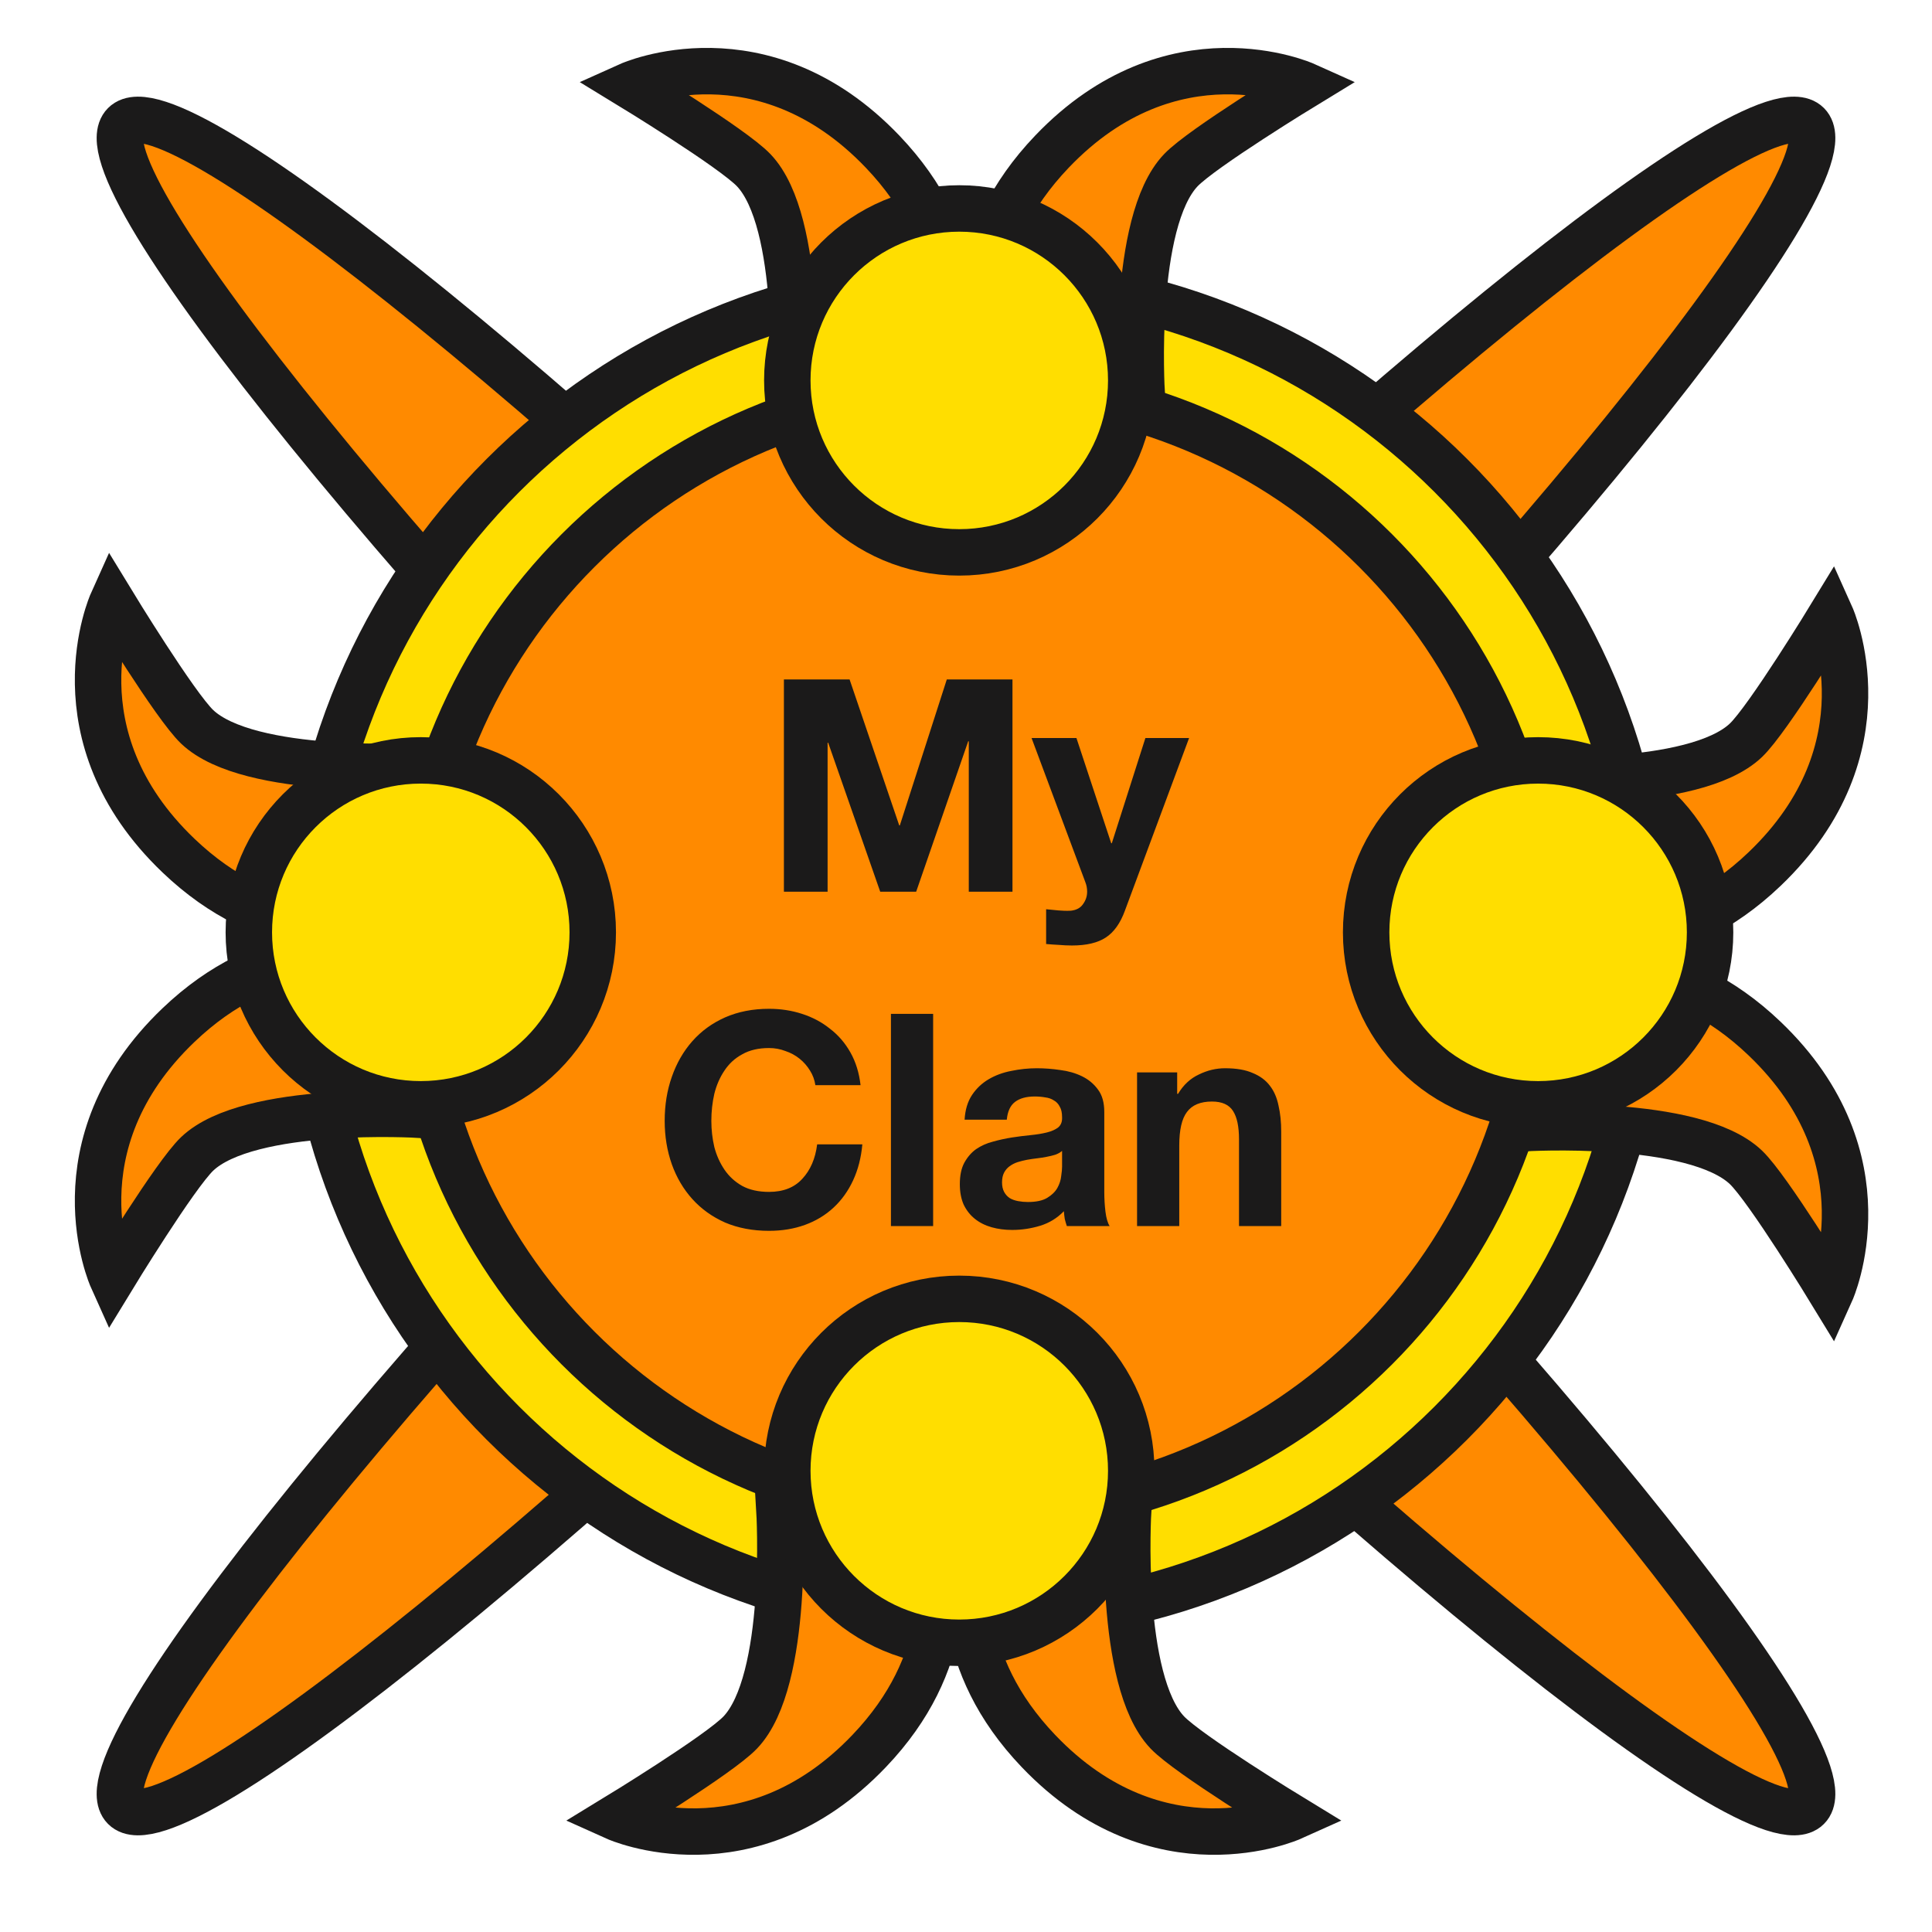
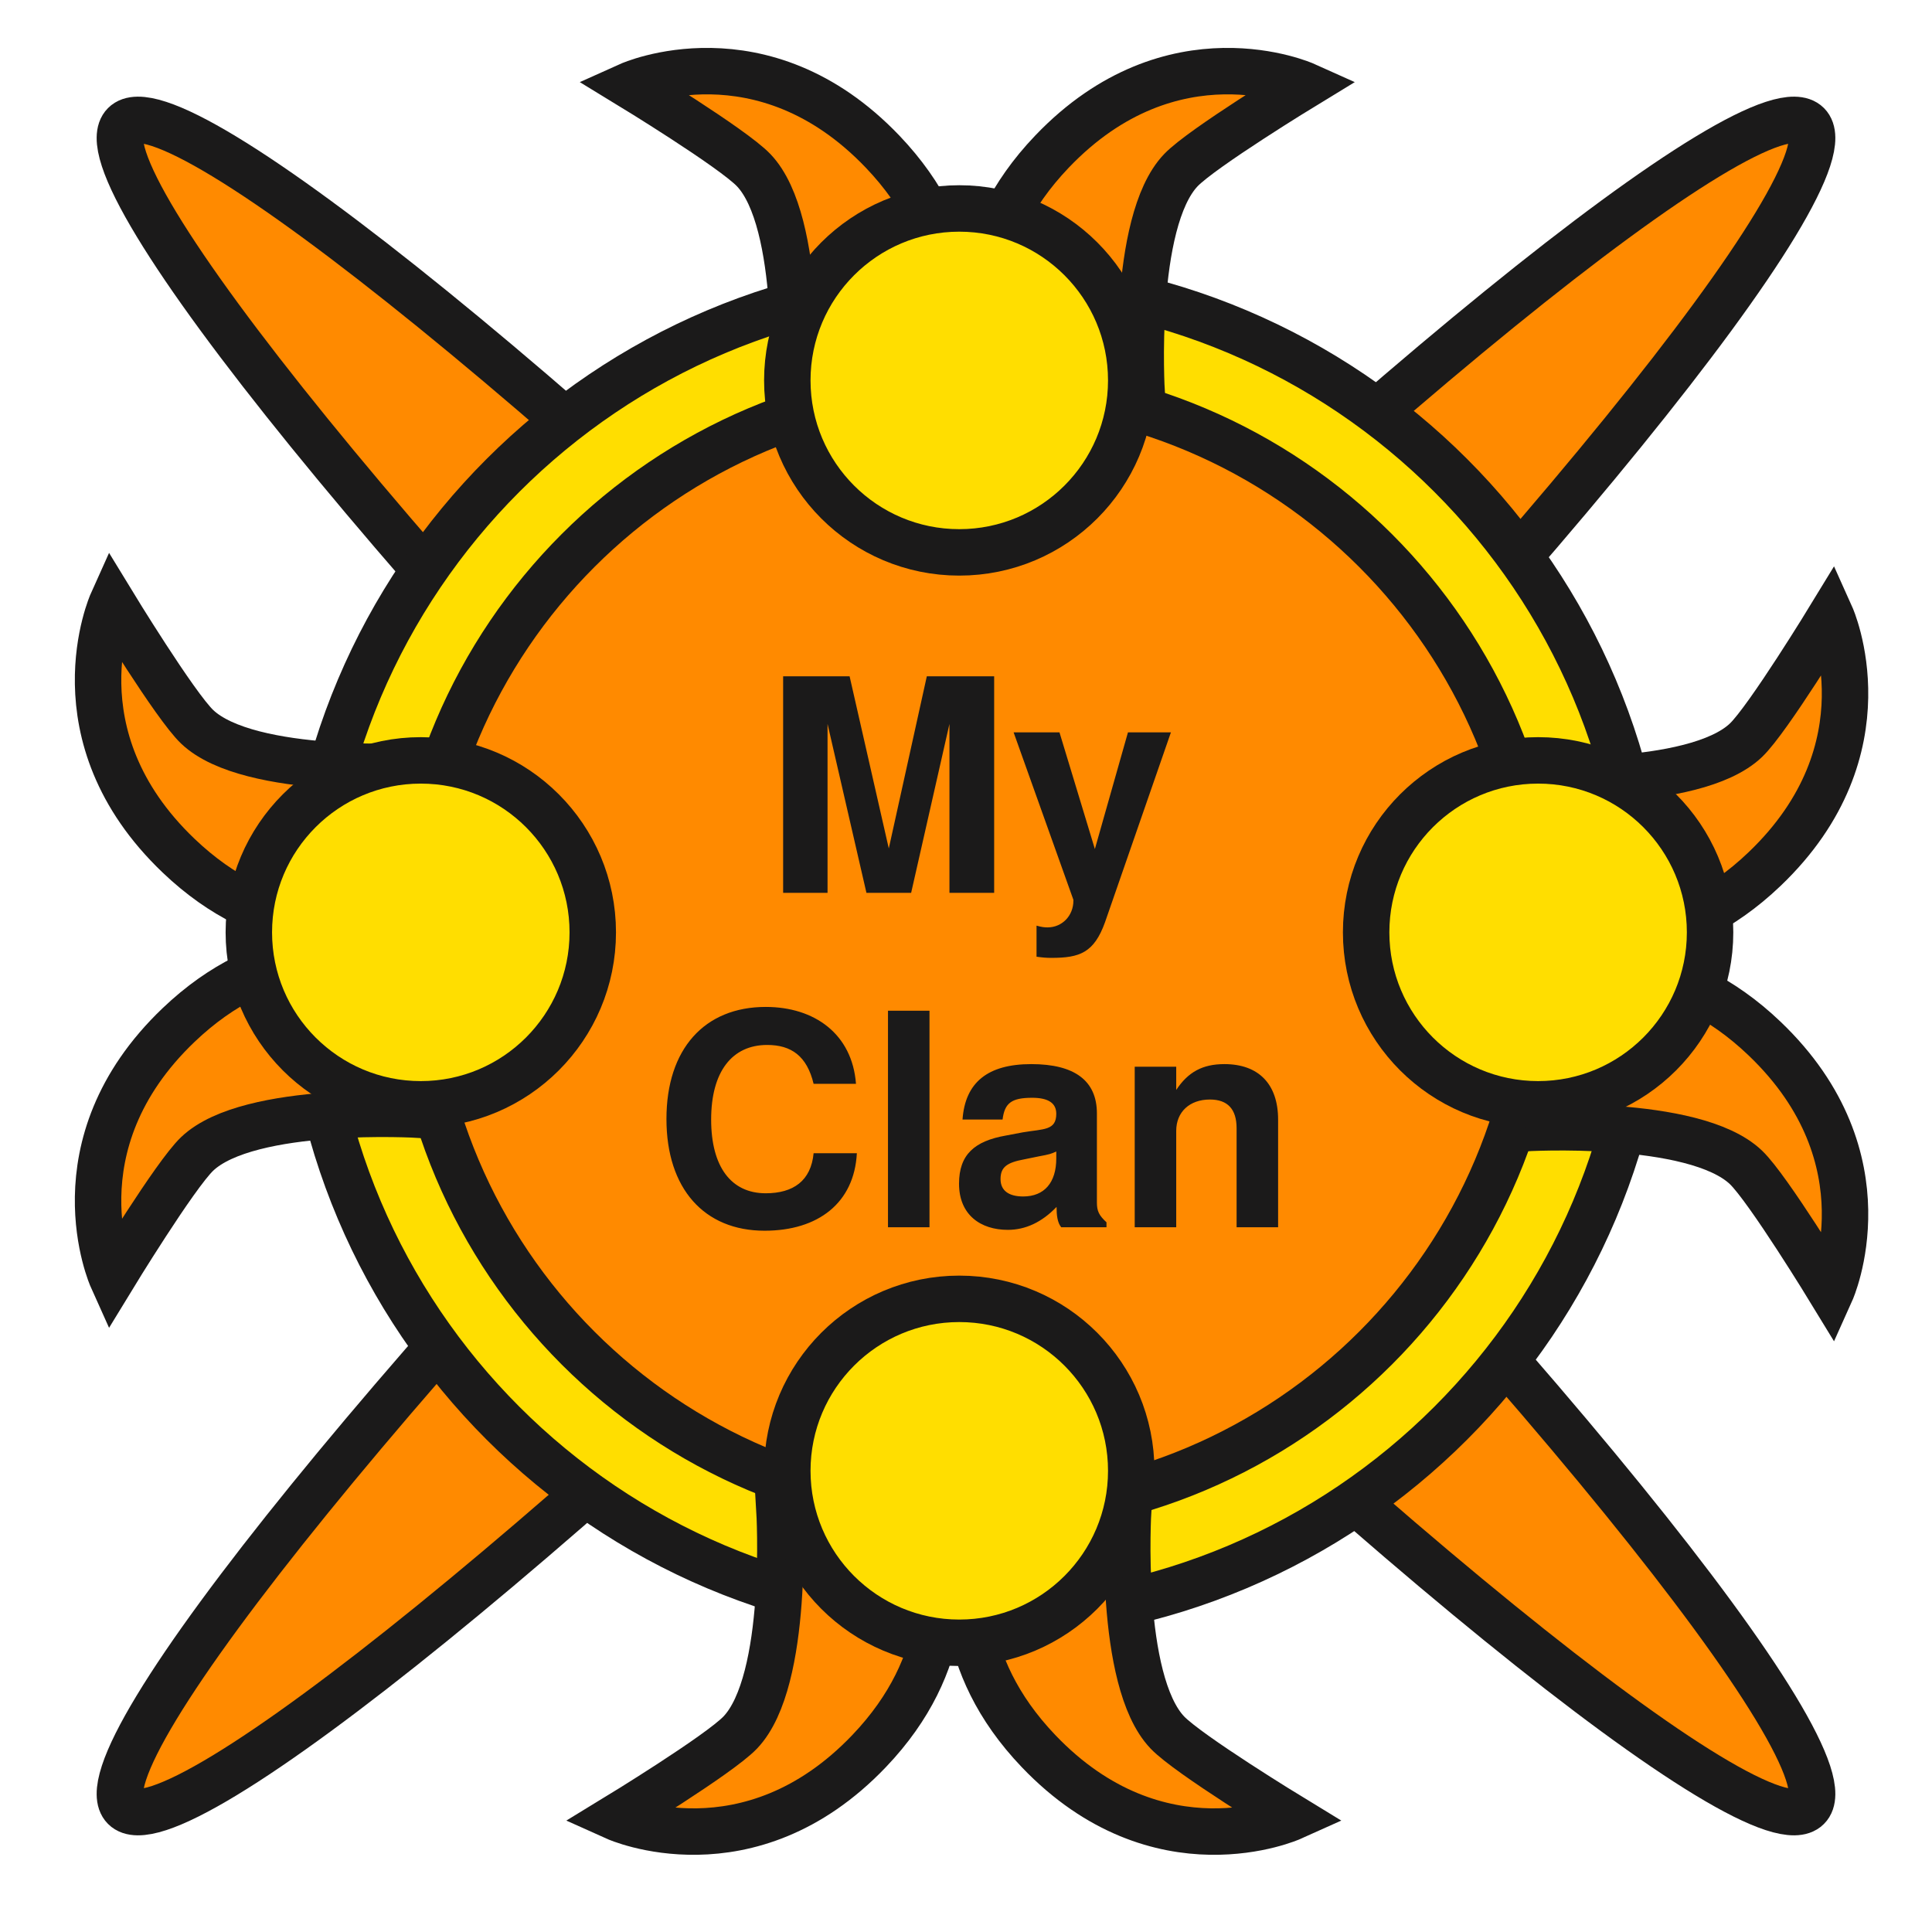
<svg xmlns="http://www.w3.org/2000/svg" width="104" height="104" viewBox="0 0 104 104" fill="none">
  <path d="M97.3 97.3C99.895 94.704 81.719 72.318 56.7 47.3C31.682 22.281 9.296 4.104 6.7 6.7C4.104 9.296 22.281 31.682 47.3 56.7C72.318 81.719 94.704 99.896 97.3 97.3Z" fill="#FF8A00" stroke="#1B1A1A" stroke-width="2.5" stroke-miterlimit="10" />
  <path d="M6.7 97.3C4.104 94.704 22.281 72.318 47.3 47.3C72.318 22.281 94.704 4.104 97.3 6.7C99.895 9.296 81.719 31.682 56.7 56.7C31.682 81.719 9.296 99.896 6.7 97.3Z" fill="#FF8A00" stroke="#1B1A1A" stroke-width="2.5" stroke-miterlimit="10" />
-   <path d="M52.584 87.177C72.508 87.177 88.66 71.025 88.66 51.101C88.66 31.177 72.508 15.026 52.584 15.026C32.66 15.026 16.509 31.177 16.509 51.101C16.509 71.025 32.66 87.177 52.584 87.177Z" fill="#FFDE00" stroke="#1B1A1A" stroke-width="2.5" stroke-miterlimit="10" />
-   <path d="M52.583 81.457C69.348 81.457 82.939 67.866 82.939 51.101C82.939 34.336 69.348 20.745 52.583 20.745C35.818 20.745 22.227 34.336 22.227 51.101C22.227 67.866 35.818 81.457 52.583 81.457Z" fill="#FF8A00" stroke="#1B1A1A" stroke-width="2.5" stroke-miterlimit="10" />
-   <path d="M42.198 36.576V48H44.55V39.984H44.582L47.382 48H49.318L52.118 39.904H52.15V48H54.502V36.576H50.966L48.438 44.432H48.406L45.734 36.576H42.198ZM60.553 49.024L64.009 39.728H61.657L59.849 45.392H59.817L57.945 39.728H55.529L58.425 47.488C58.489 47.648 58.521 47.819 58.521 48C58.521 48.245 58.447 48.469 58.297 48.672C58.159 48.875 57.94 48.992 57.641 49.024C57.417 49.035 57.193 49.029 56.969 49.008C56.745 48.987 56.527 48.965 56.313 48.944V50.816C56.548 50.837 56.777 50.853 57.001 50.864C57.236 50.885 57.471 50.896 57.705 50.896C58.484 50.896 59.092 50.752 59.529 50.464C59.967 50.176 60.308 49.696 60.553 49.024ZM43.892 58.416H46.324C46.249 57.755 46.068 57.168 45.78 56.656C45.492 56.144 45.124 55.717 44.676 55.376C44.239 55.024 43.737 54.757 43.172 54.576C42.617 54.395 42.025 54.304 41.396 54.304C40.521 54.304 39.732 54.459 39.028 54.768C38.334 55.077 37.748 55.504 37.268 56.048C36.788 56.592 36.42 57.232 36.164 57.968C35.908 58.693 35.78 59.483 35.78 60.336C35.78 61.168 35.908 61.947 36.164 62.672C36.42 63.387 36.788 64.011 37.268 64.544C37.748 65.077 38.334 65.499 39.028 65.808C39.732 66.107 40.521 66.256 41.396 66.256C42.1 66.256 42.745 66.149 43.332 65.936C43.919 65.723 44.431 65.413 44.868 65.008C45.305 64.603 45.657 64.112 45.924 63.536C46.191 62.96 46.356 62.315 46.42 61.6H43.988C43.892 62.368 43.625 62.987 43.188 63.456C42.761 63.925 42.164 64.16 41.396 64.16C40.831 64.16 40.35 64.053 39.956 63.84C39.561 63.616 39.241 63.323 38.996 62.96C38.751 62.597 38.569 62.192 38.452 61.744C38.345 61.285 38.292 60.816 38.292 60.336C38.292 59.835 38.345 59.349 38.452 58.88C38.569 58.411 38.751 57.995 38.996 57.632C39.241 57.259 39.561 56.965 39.956 56.752C40.35 56.528 40.831 56.416 41.396 56.416C41.705 56.416 41.998 56.469 42.276 56.576C42.564 56.672 42.82 56.811 43.044 56.992C43.268 57.173 43.455 57.387 43.604 57.632C43.753 57.867 43.849 58.128 43.892 58.416ZM47.959 54.576V66H50.231V54.576H47.959ZM51.924 60.272C51.956 59.739 52.09 59.296 52.324 58.944C52.559 58.592 52.858 58.309 53.22 58.096C53.583 57.883 53.988 57.733 54.436 57.648C54.895 57.552 55.354 57.504 55.812 57.504C56.228 57.504 56.65 57.536 57.076 57.6C57.503 57.653 57.892 57.765 58.244 57.936C58.596 58.107 58.884 58.347 59.108 58.656C59.332 58.955 59.444 59.355 59.444 59.856L59.444 64.16C59.444 64.533 59.466 64.891 59.508 65.232C59.551 65.573 59.626 65.829 59.732 66H57.428C57.386 65.872 57.348 65.744 57.316 65.616C57.295 65.477 57.279 65.339 57.268 65.2C56.906 65.573 56.479 65.835 55.988 65.984C55.498 66.133 54.996 66.208 54.484 66.208C54.09 66.208 53.722 66.16 53.38 66.064C53.039 65.968 52.74 65.819 52.484 65.616C52.228 65.413 52.026 65.157 51.876 64.848C51.738 64.539 51.668 64.171 51.668 63.744C51.668 63.275 51.748 62.891 51.908 62.592C52.079 62.283 52.292 62.037 52.548 61.856C52.815 61.675 53.114 61.541 53.444 61.456C53.786 61.36 54.127 61.285 54.468 61.232C54.81 61.179 55.146 61.136 55.476 61.104C55.807 61.072 56.1 61.024 56.356 60.96C56.612 60.896 56.815 60.805 56.964 60.688C57.114 60.56 57.183 60.379 57.172 60.144C57.172 59.899 57.13 59.707 57.044 59.568C56.97 59.419 56.863 59.307 56.724 59.232C56.596 59.147 56.442 59.093 56.26 59.072C56.09 59.04 55.903 59.024 55.7 59.024C55.252 59.024 54.9 59.12 54.644 59.312C54.388 59.504 54.239 59.824 54.196 60.272H51.924ZM57.172 61.952C57.076 62.037 56.954 62.107 56.804 62.16C56.666 62.203 56.511 62.24 56.34 62.272C56.18 62.304 56.01 62.331 55.828 62.352C55.647 62.373 55.466 62.4 55.284 62.432C55.114 62.464 54.943 62.507 54.772 62.56C54.612 62.613 54.468 62.688 54.34 62.784C54.223 62.869 54.127 62.981 54.052 63.12C53.978 63.259 53.94 63.435 53.94 63.648C53.94 63.851 53.978 64.021 54.052 64.16C54.127 64.299 54.228 64.411 54.356 64.496C54.484 64.571 54.634 64.624 54.804 64.656C54.975 64.688 55.151 64.704 55.332 64.704C55.78 64.704 56.127 64.629 56.372 64.48C56.618 64.331 56.799 64.155 56.916 63.952C57.034 63.739 57.103 63.525 57.124 63.312C57.156 63.099 57.172 62.928 57.172 62.8L57.172 61.952ZM61.208 57.728L61.208 66H63.48L63.48 61.664C63.48 60.821 63.618 60.219 63.896 59.856C64.173 59.483 64.621 59.296 65.24 59.296C65.784 59.296 66.162 59.467 66.376 59.808C66.589 60.139 66.696 60.645 66.696 61.328V66H68.968V60.912C68.968 60.4 68.92 59.936 68.824 59.52C68.738 59.093 68.584 58.736 68.36 58.448C68.136 58.149 67.826 57.92 67.432 57.76C67.048 57.589 66.552 57.504 65.944 57.504C65.464 57.504 64.994 57.616 64.536 57.84C64.077 58.053 63.704 58.4 63.416 58.88H63.368V57.728H61.208Z" fill="#1B1A1A" />
-   <path d="M53.006 20.954C52.566 17.767 52.097 12.909 56.627 8.163C63.107 1.376 70.25 4.588 70.25 4.588C70.25 4.588 64.698 7.972 63.565 9.162C60.897 11.956 61.454 21.133 61.454 21.133L53.006 20.954Z" fill="#FF8A00" stroke="#1B1A1A" stroke-width="2.5" stroke-miterlimit="10" />
-   <path d="M51.131 20.954C51.57 17.767 52.04 12.909 47.51 8.163C41.03 1.376 33.886 4.588 33.886 4.588C33.886 4.588 39.438 7.972 40.572 9.162C43.24 11.956 42.683 21.133 42.683 21.133L51.131 20.954Z" fill="#FF8A00" stroke="#1B1A1A" stroke-width="2.5" stroke-miterlimit="10" />
-   <path d="M22.403 49.682C19.217 50.121 14.358 50.591 9.612 46.061C2.825 39.581 6.038 32.438 6.038 32.438C6.038 32.438 9.422 37.99 10.611 39.123C13.405 41.791 22.582 41.234 22.582 41.234L22.403 49.682Z" fill="#FF8A00" stroke="#1B1A1A" stroke-width="2.5" stroke-miterlimit="10" />
-   <path d="M22.403 51.557C19.217 51.118 14.358 50.648 9.612 55.178C2.825 61.658 6.038 68.801 6.038 68.801C6.038 68.801 9.422 63.249 10.611 62.116C13.405 59.448 22.582 60.005 22.582 60.005L22.403 51.557Z" fill="#FF8A00" stroke="#1B1A1A" stroke-width="2.5" stroke-miterlimit="10" />
-   <path d="M50.406 81.47C50.846 84.656 51.316 89.515 46.785 94.26C40.305 101.048 33.162 97.835 33.162 97.835C33.162 97.835 38.714 94.451 39.847 93.262C42.515 90.468 41.958 81.291 41.958 81.291L50.406 81.47Z" fill="#FF8A00" stroke="#1B1A1A" stroke-width="2.5" stroke-miterlimit="10" />
-   <path d="M52.281 81.47C51.842 84.656 51.372 89.515 55.902 94.26C62.382 101.048 69.526 97.835 69.526 97.835C69.526 97.835 63.974 94.451 62.84 93.262C60.172 90.468 60.729 81.291 60.729 81.291L52.281 81.47Z" fill="#FF8A00" stroke="#1B1A1A" stroke-width="2.5" stroke-miterlimit="10" />
+   <path d="M52.584 87.177C72.508 87.177 88.659 71.025 88.659 51.101C88.659 31.177 72.508 15.026 52.584 15.026C32.66 15.026 16.508 31.177 16.508 51.101C16.508 71.025 32.66 87.177 52.584 87.177Z" fill="#FFDE00" stroke="#1B1A1A" stroke-width="2.5" stroke-miterlimit="10" />
+   <path d="M52.582 81.457C69.347 81.457 82.938 67.866 82.938 51.101C82.938 34.336 69.347 20.745 52.582 20.745C35.817 20.745 22.226 34.336 22.226 51.101C22.226 67.866 35.817 81.457 52.582 81.457Z" fill="#FF8A00" stroke="#1B1A1A" stroke-width="2.5" stroke-miterlimit="10" />
+   <text transform="translate(24 38)" fill="#1B1A1A" xml:space="preserve" style="white-space: pre" font-family="Helvetica Neue" font-size="16" font-weight="bold" letter-spacing="0em">
+     <tspan x="17.094" y="10.064">My </tspan>
+     <tspan x="11.172" y="28.064">Clan</tspan>
+   </text>
+   <path d="M53.006 20.954C52.567 17.767 52.097 12.909 56.627 8.163C63.107 1.376 70.251 4.588 70.251 4.588C70.251 4.588 64.698 7.972 63.565 9.162C60.897 11.956 61.454 21.133 61.454 21.133L53.006 20.954Z" fill="#FF8A00" stroke="#1B1A1A" stroke-width="2.5" stroke-miterlimit="10" />
+   <path d="M51.131 20.954C51.57 17.767 52.04 12.909 47.51 8.163C41.03 1.376 33.887 4.588 33.887 4.588C33.887 4.588 39.439 7.972 40.572 9.162C43.24 11.956 42.683 21.133 42.683 21.133L51.131 20.954Z" fill="#FF8A00" stroke="#1B1A1A" stroke-width="2.5" stroke-miterlimit="10" />
+   <path d="M22.404 49.682C19.217 50.121 14.358 50.591 9.613 46.061C2.825 39.581 6.038 32.438 6.038 32.438C6.038 32.438 9.422 37.99 10.612 39.123C13.405 41.791 22.582 41.234 22.582 41.234L22.404 49.682Z" fill="#FF8A00" stroke="#1B1A1A" stroke-width="2.5" stroke-miterlimit="10" />
+   <path d="M22.404 51.557C19.217 51.118 14.358 50.648 9.613 55.178C2.825 61.658 6.038 68.801 6.038 68.801C6.038 68.801 9.422 63.249 10.612 62.116C13.405 59.448 22.582 60.005 22.582 60.005L22.404 51.557Z" fill="#FF8A00" stroke="#1B1A1A" stroke-width="2.5" stroke-miterlimit="10" />
+   <path d="M50.406 81.47C50.846 84.656 51.316 89.515 46.785 94.26C40.306 101.048 33.162 97.835 33.162 97.835C33.162 97.835 38.714 94.451 39.848 93.262C42.516 90.468 41.959 81.291 41.959 81.291L50.406 81.47Z" fill="#FF8A00" stroke="#1B1A1A" stroke-width="2.5" stroke-miterlimit="10" />
+   <path d="M52.282 81.47C51.842 84.656 51.372 89.515 55.903 94.26C62.382 101.048 69.526 97.835 69.526 97.835C69.526 97.835 63.974 94.451 62.84 93.262C60.172 90.468 60.729 81.291 60.729 81.291L52.282 81.47Z" fill="#FF8A00" stroke="#1B1A1A" stroke-width="2.5" stroke-miterlimit="10" />
  <path d="M82.194 52.282C85.38 51.842 90.239 51.372 94.984 55.903C101.772 62.383 98.559 69.526 98.559 69.526C98.559 69.526 95.175 63.974 93.985 62.84C91.192 60.172 82.015 60.73 82.015 60.73L82.194 52.282Z" fill="#FF8A00" stroke="#1B1A1A" stroke-width="2.5" stroke-miterlimit="10" />
  <path d="M82.194 50.406C85.38 50.846 90.239 51.316 94.984 46.785C101.772 40.306 98.559 33.162 98.559 33.162C98.559 33.162 95.175 38.714 93.985 39.848C91.192 42.516 82.015 41.959 82.015 41.959L82.194 50.406Z" fill="#FF8A00" stroke="#1B1A1A" stroke-width="2.5" stroke-miterlimit="10" />
  <circle cx="51.638" cy="20.478" r="9.257" fill="#FFDE00" stroke="#1B1A1A" stroke-width="2.5" />
-   <circle cx="22.652" cy="50.188" r="9.257" transform="rotate(-90 22.6518 50.1884)" fill="#FFDE00" stroke="#1B1A1A" stroke-width="2.5" />
-   <circle cx="82.797" cy="50.188" r="9.257" transform="rotate(-90 82.7973 50.1884)" fill="#FFDE00" stroke="#1B1A1A" stroke-width="2.5" />
+   <circle cx="22.652" cy="50.188" r="9.257" transform="rotate(-90 22.6523 50.1884)" fill="#FFDE00" stroke="#1B1A1A" stroke-width="2.5" />
+   <circle cx="82.797" cy="50.188" r="9.257" transform="rotate(-90 82.797 50.1884)" fill="#FFDE00" stroke="#1B1A1A" stroke-width="2.5" />
  <circle cx="51.638" cy="79.174" r="9.257" fill="#FFDE00" stroke="#1B1A1A" stroke-width="2.5" />
</svg>
